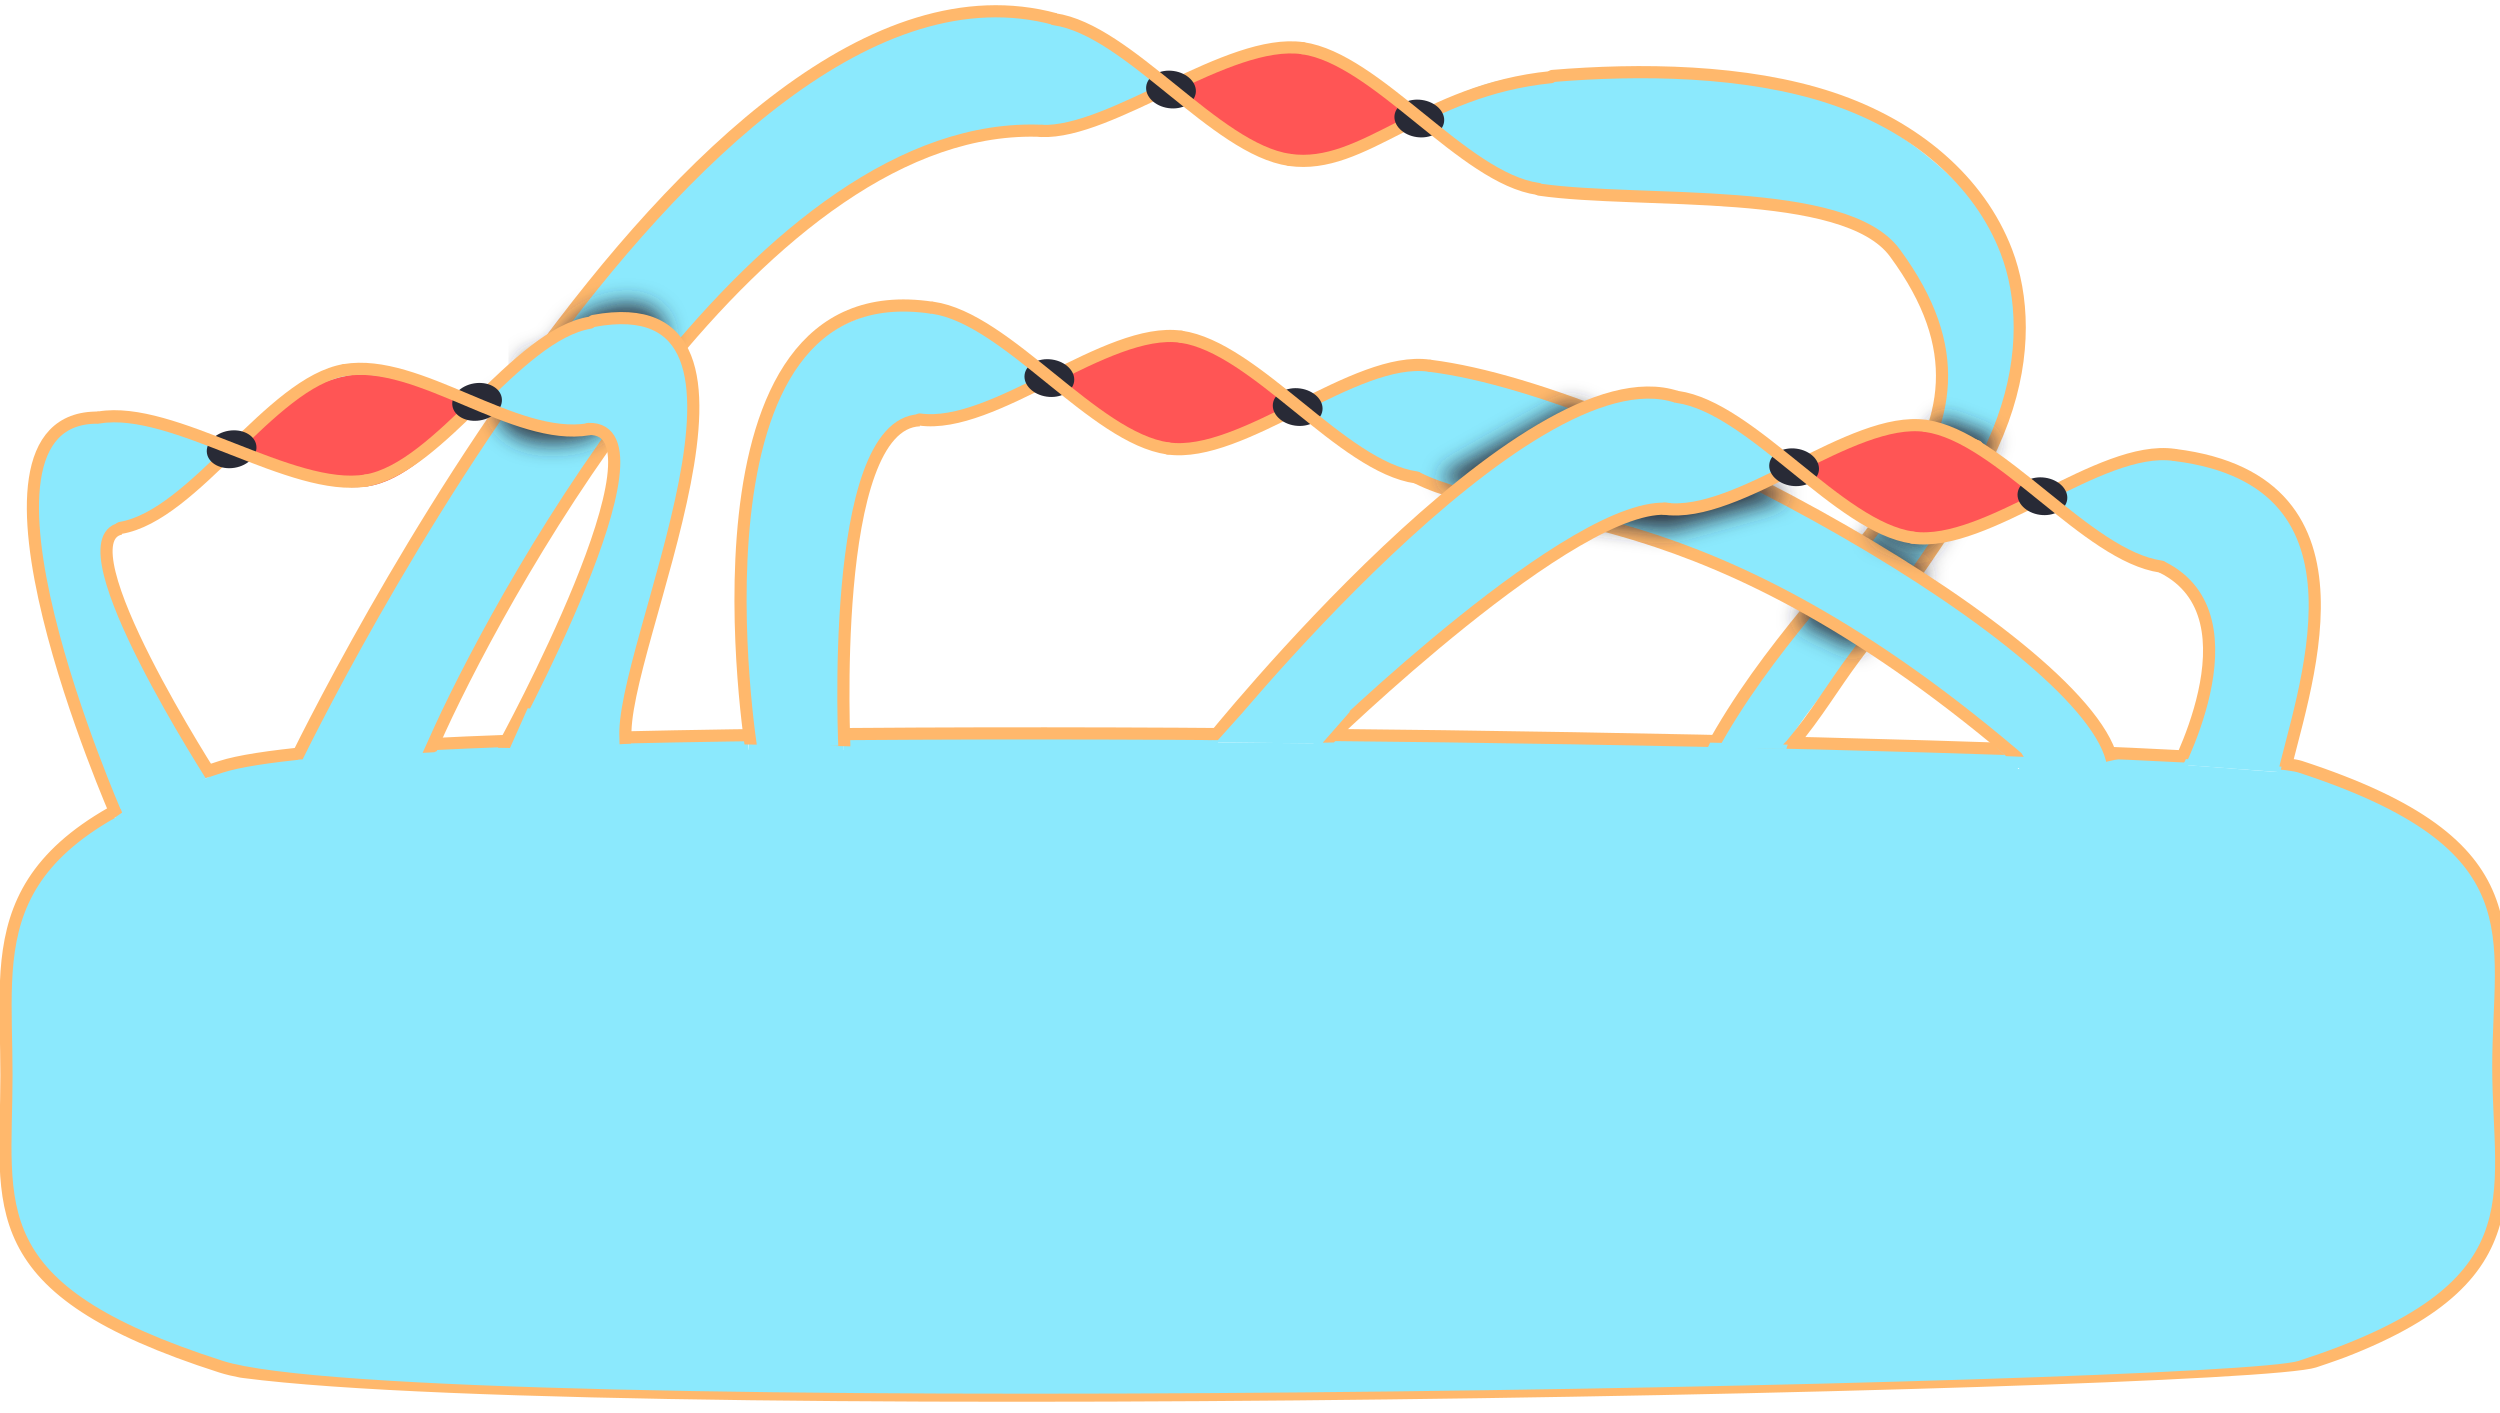
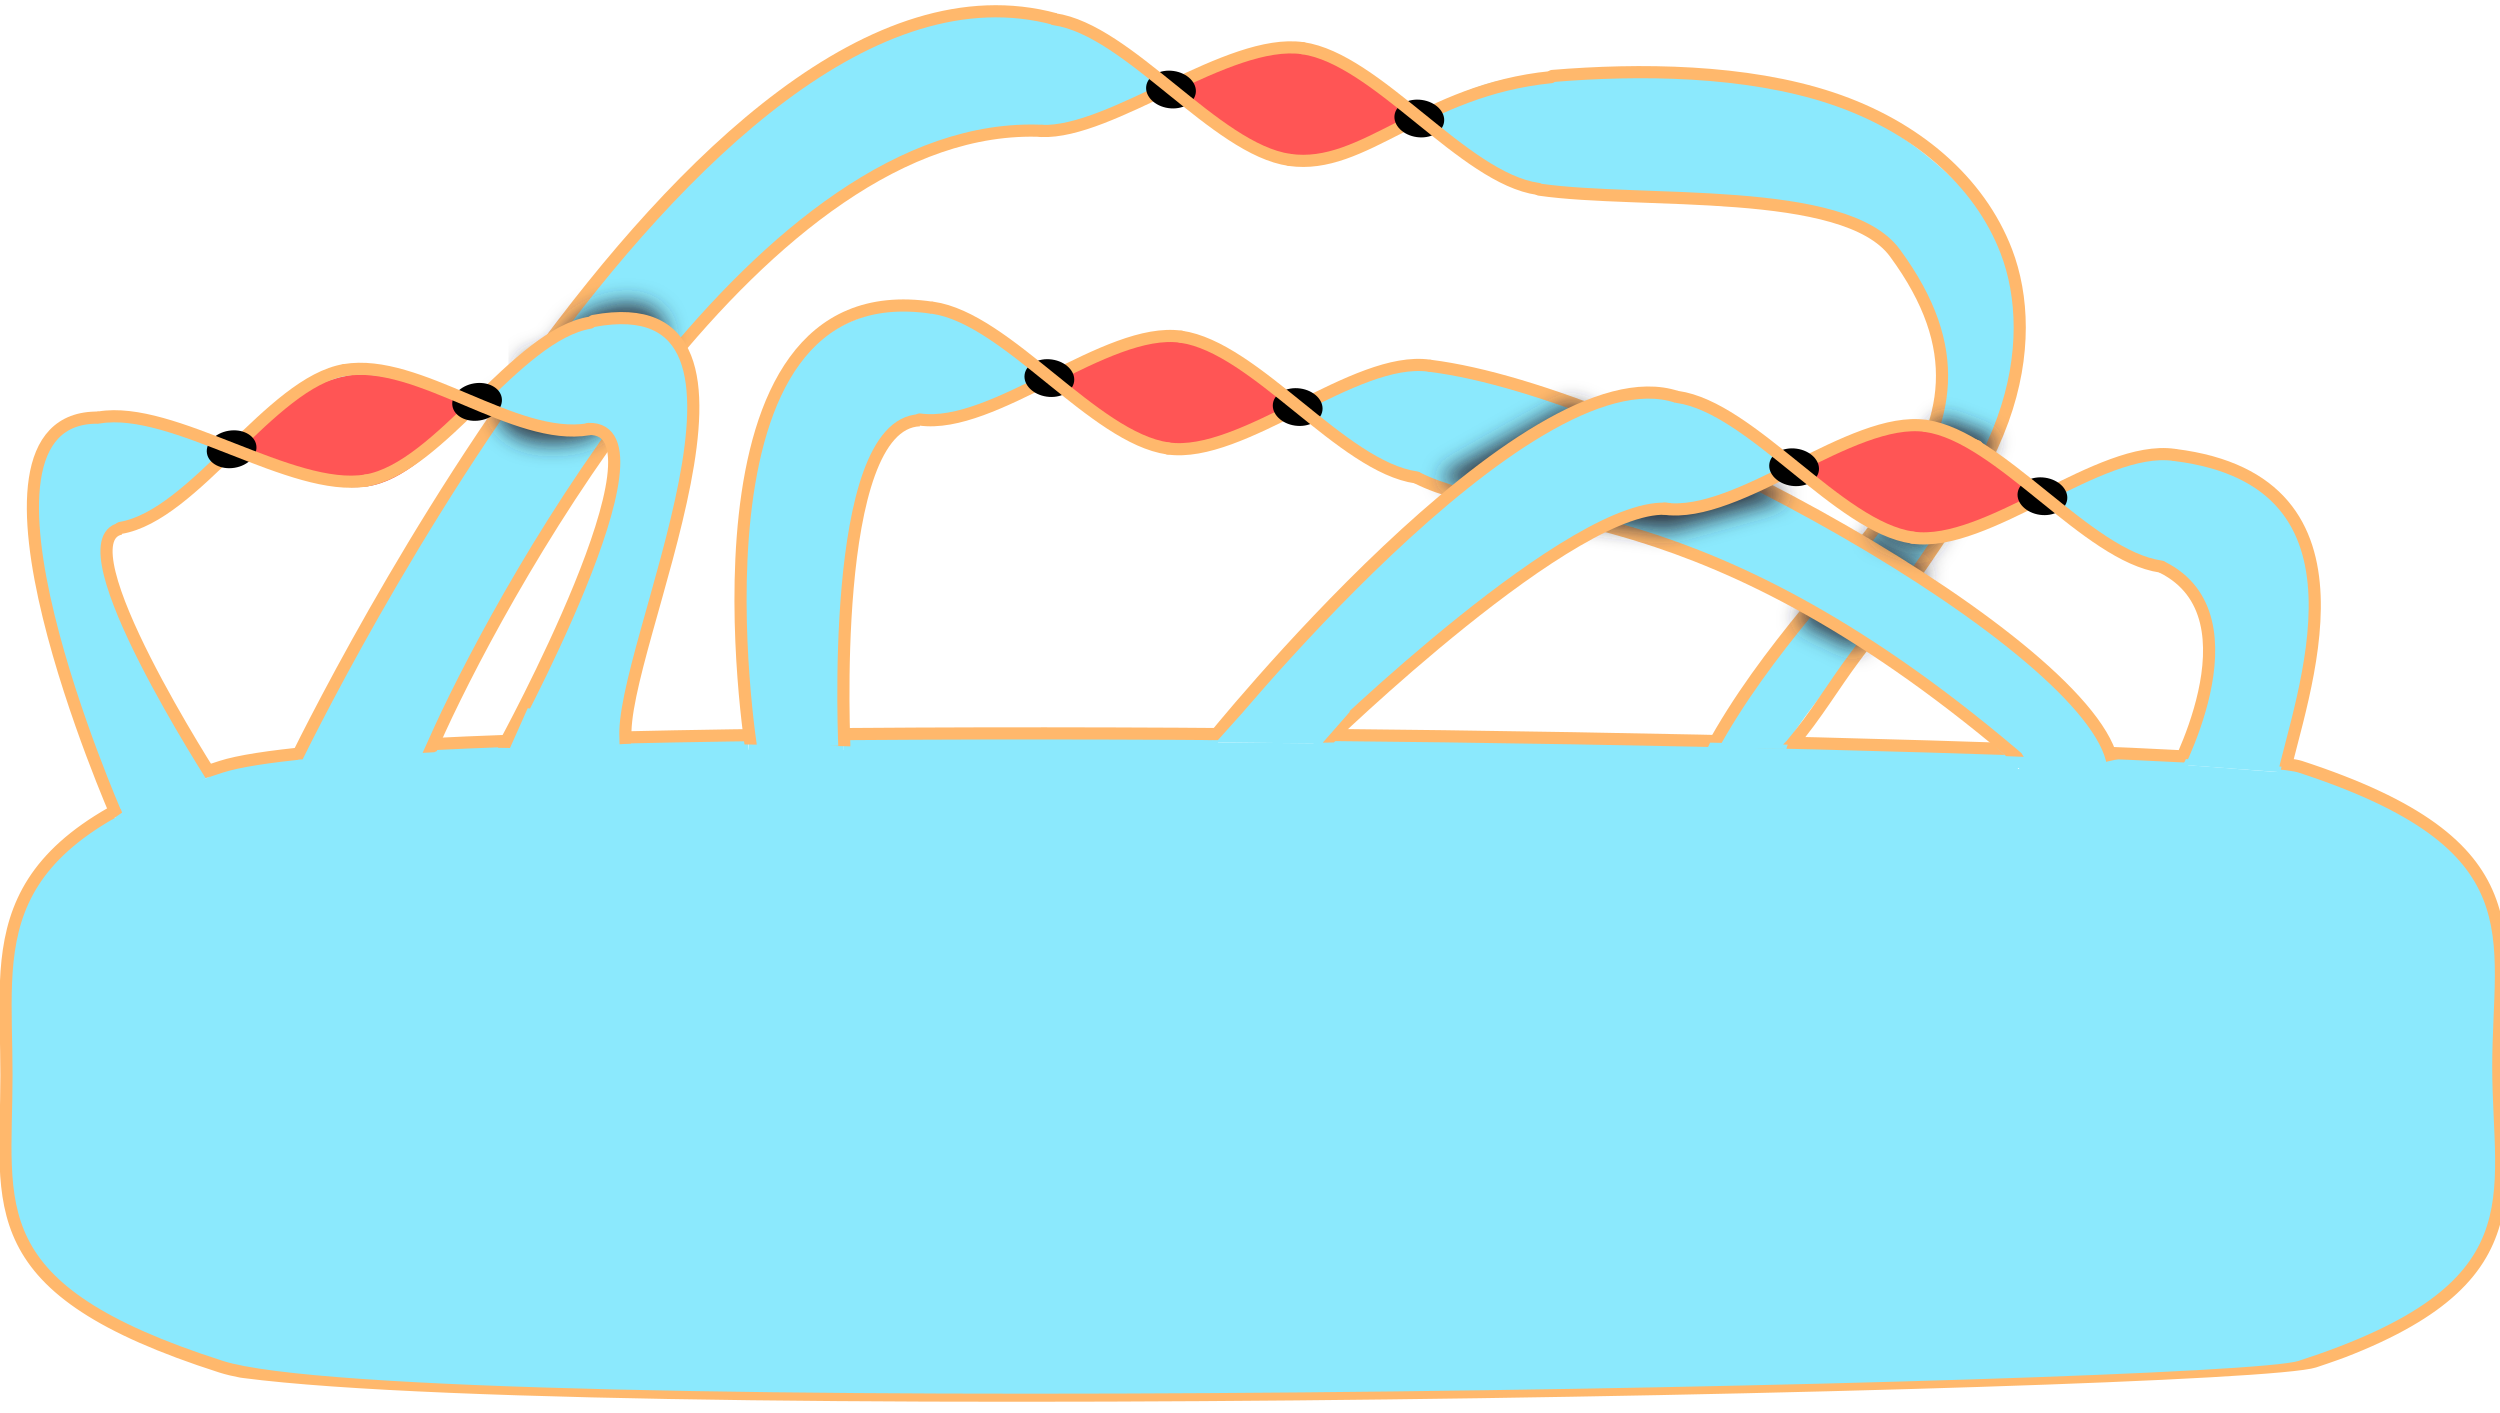
<svg xmlns="http://www.w3.org/2000/svg" xmlns:ns1="http://vectornator.io" stroke-miterlimit="10" style="fill-rule:nonzero;clip-rule:evenodd;stroke-linecap:round;stroke-linejoin:round;" version="1.1" viewBox="0 0 1000 565" xml:space="preserve">
  <defs>
    <filter color-interpolation-filters="sRGB" filterUnits="userSpaceOnUse" height="59.65" id="Filter" width="63.606" x="717.394" y="204.609">
      <feDropShadow dx="5.303" dy="-3.142" flood-color="#282a36" flood-opacity="0.9" in="SourceGraphic" result="Shadow" stdDeviation="4.253" />
    </filter>
    <filter color-interpolation-filters="sRGB" filterUnits="userSpaceOnUse" height="61.187" id="Filter_2" width="63.468" x="708.925" y="209.141">
      <feDropShadow dx="-3.91" dy="3.331" flood-color="#282a36" flood-opacity="0.9" in="SourceGraphic" result="Shadow" stdDeviation="4.253" />
    </filter>
    <filter color-interpolation-filters="sRGB" filterUnits="userSpaceOnUse" height="66.115" id="Filter_3" width="133.458" x="566.516" y="150.702">
      <feDropShadow dx="-8.754" dy="-3.473" flood-color="#282a36" flood-opacity="0.9" in="SourceGraphic" result="Shadow" stdDeviation="4.253" />
    </filter>
    <filter color-interpolation-filters="sRGB" filterUnits="userSpaceOnUse" height="61.494" id="Filter_4" width="140.14" x="583.765" y="161.641">
      <feDropShadow dx="21.199" dy="8.321" flood-color="#282a36" flood-opacity="0.9" in="SourceGraphic" result="Shadow" stdDeviation="4.253" />
    </filter>
    <filter color-interpolation-filters="sRGB" filterUnits="userSpaceOnUse" height="58.5" id="Filter_5" width="61.803" x="745.727" y="157.618">
      <feDropShadow dx="4.76" dy="-6.548" flood-color="#282a36" flood-opacity="0.9" in="SourceGraphic" result="Shadow" stdDeviation="3.825" />
    </filter>
    <filter color-interpolation-filters="sRGB" filterUnits="userSpaceOnUse" height="64.534" id="Filter_6" width="62.929" x="738.492" y="167.848">
      <feDropShadow dx="-3.275" dy="8.881" flood-color="#282a36" flood-opacity="0.9" in="SourceGraphic" result="Shadow" stdDeviation="4.596" />
    </filter>
    <filter color-interpolation-filters="sRGB" filterUnits="userSpaceOnUse" height="61.911" id="Filter_7" width="79.592" x="187.975" y="126.164">
      <feDropShadow dx="-3.599" dy="6.227" flood-color="#282a36" flood-opacity="0.9" in="SourceGraphic" result="Shadow" stdDeviation="4.253" />
    </filter>
    <filter color-interpolation-filters="sRGB" filterUnits="userSpaceOnUse" height="61.911" id="Filter_8" width="79.592" x="197.471" y="110.498">
      <feDropShadow dx="5.897" dy="-9.439" flood-color="#282a36" flood-opacity="0.9" in="SourceGraphic" result="Shadow" stdDeviation="4.253" />
    </filter>
  </defs>
  <clipPath id="ArtboardFrame_23">
    <rect height="565" width="1000" x="0" y="0" />
  </clipPath>
  <g clip-path="url(#ArtboardFrame_23)" id="Layer-2" ns1:layerName="Layer 2">
    <clipPath id="ClipPath">
      <path d="M-5.679 422.286C-15.153 363.362 37.474 311.285 37.474 311.285L45.76 327.155L83.383 310.902L78.058 296.807L118.787 287.625L120.831 303.677L171.345 300.115L168.703 278.82C168.703 278.82 191.356 277.174 199.154 276.846C200.742 276.779 204.834 298.678 204.834 298.678L249.862 297.561C249.862 297.561 246.081 274.988 248.472 274.906C263.067 274.407 296.126 270.461 296.126 270.461L299.539 299.946L337.362 300.005L337.57 269.565C337.57 269.565 353.166 268.682 359.529 268.609C362.861 268.571 362.623 284.723 362.623 284.723L398.935 281.774C398.935 281.774 396.726 259.835 400.675 259.782C425.344 259.452 524.899 250.675 524.899 250.675L487.128 296.984L525.289 297.32L573.919 261.068C573.919 261.068 595.041 261.391 614.401 263.249C617.987 263.593 615.054 271.098 615.054 271.098L646.601 278.125L656.058 262.654L830.002 267.735L807.085 307.592L841.203 308.434L855.691 274.478L881.535 279.622L875.166 306.071L910.953 308.826C910.953 308.826 920.279 281.823 920.742 281.976C1018.47 314.381 1007.47 367.842 1007.47 422.286C1007.47 476.963 1024.87 514.579 926.42 546.982C895.499 557.16 152.273 571.97 75.374 546.982C-24.326 514.585 3.796 481.21-5.679 422.286Z" />
    </clipPath>
    <g clip-path="url(#ClipPath)">
      <path d="M2.586 430.108C2.586 377.312-8.296 337.878 88.47 306.697C143.564 288.944 546.82 291.853 771.28 298.58C853.659 301.049 911.954 304.032 920.116 306.697C1015.61 337.882 999.321 374.304 999.321 426.697C999.321 479.315 1016.32 515.514 920.116 546.697C889.899 556.492 163.616 570.744 88.47 546.697C-8.957 515.52 2.586 483.113 2.586 430.108Z" class="fill-blue stroke-orange stroke-orange" fill="#8be9fd" fill-rule="nonzero" opacity="1" stroke="#ffb86c" stroke-linecap="round" stroke-linejoin="round" stroke-width="4.861" />
    </g>
  </g>
  <g clip-path="url(#ArtboardFrame_23)" id="Layer-8" ns1:layerName="Layer 8">
    <g opacity="1">
      <path d="M615.185 75.556C585.482 71.347 550.772 23.487 521.069 19.278L521.07 19.269C491.367 15.06 440.171 53.147 421.441 50.507C405.42 48.248 355.206 59.992 317.777 91.064C240.8 154.968 173.796 282.107 170.386 304.488C169.656 309.275 116.4 309.659 116.4 309.659C116.4 309.659 195.346 151.015 282.961 61.349C333.117 10.018 399.688 0.407 421.532 7.688C457.539 19.691 421.743 7.688 421.743 7.688C446.348 11.175 474.388 44.614 500.172 58.383C505.515 61.236 510.76 63.244 515.859 63.967L515.858 63.975C545.561 68.184 580.787 25.92 620.787 30.92C651.492 34.758 727.127 10.182 790.776 81.424C856.806 155.329 719.316 277.336 714.547 299.594C714.547 299.594 682.938 299.465 683.133 299.022C707.464 243.723 817.163 170.948 759.664 102.374C731.034 68.228 629.02 82.487 615.723 75.838" class="fill-blue" fill="#8be9fd" fill-rule="nonzero" opacity="1" stroke="none" />
      <clipPath id="ClipPath_2">
        <path d="M472.635 44.315C472.635 17.579 493.626-4.094 519.519-4.094C545.412-4.094 566.402 17.579 566.402 44.315C566.402 71.051 545.412 92.724 519.519 92.724C493.626 92.724 472.635 71.051 472.635 44.315Z" />
      </clipPath>
      <g clip-path="url(#ClipPath_2)">
        <path d="M615.185 75.556C585.482 71.347 550.772 23.487 521.069 19.278L521.07 19.269C479.068 15.591 464.341 52.136 416.532 52.688C391.533 52.977 416.532 152.688 416.532 152.688L376.532 152.688C376.532 152.688 361.532-12.312 421.532 7.688C457.539 19.691 421.743 7.688 421.743 7.688C446.348 11.175 474.388 44.614 500.172 58.383C505.515 61.236 510.76 63.244 515.859 63.967L515.858 63.975C545.561 68.184 580.787 25.92 620.787 30.92C705.131 41.463 672.195 121.445 664.695 156.445L624.122 155.094C624.122 155.094 655.723 95.838 615.723 75.838" class="fill-red" fill="#ff5555" fill-rule="nonzero" opacity="1" stroke="none" />
      </g>
    </g>
    <g opacity="1">
      <path d="M416.532 52.386C444.614 53.516 491.367 15.06 521.07 19.269" fill="none" opacity="1" class="stroke-orange stroke-orange" stroke="#ffb86c" stroke-linecap="round" stroke-linejoin="round" stroke-width="4.861" />
-       <path d="M458.497 34.415C459.079 30.314 463.983 27.618 469.451 28.392C474.919 29.167 478.881 33.12 478.3 37.221C477.719 41.322 472.815 44.019 467.346 43.244C461.878 42.469 457.916 38.517 458.497 34.415Z" fill="#282a36" fill-rule="nonzero" opacity="1" stroke="none" />
+       <path d="M458.497 34.415C459.079 30.314 463.983 27.618 469.451 28.392C474.919 29.167 478.881 33.12 478.3 37.221C477.719 41.322 472.815 44.019 467.346 43.244C461.878 42.469 457.916 38.517 458.497 34.415Z" class="fill-background" fill-rule="nonzero" opacity="1" stroke="none" />
      <path d="M515.859 63.967C486.155 59.758 451.446 11.897 421.743 7.688" fill="none" opacity="1" class="stroke-orange stroke-orange" stroke="#ffb86c" stroke-linecap="round" stroke-linejoin="round" stroke-width="4.861" />
      <path d="M515.858 63.975C545.561 68.184 569.021 36.033 620.396 30.859" fill="none" opacity="1" class="stroke-orange stroke-orange" stroke="#ffb86c" stroke-linecap="round" stroke-linejoin="round" stroke-width="4.861" />
-       <path d="M557.824 46.005C558.405 41.904 563.309 39.207 568.777 39.982C574.245 40.757 578.207 44.71 577.626 48.811C577.045 52.912 572.141 55.609 566.672 54.834C561.204 54.059 557.242 50.106 557.824 46.005Z" fill="#282a36" fill-rule="nonzero" opacity="1" stroke="none" />
+       <path d="M557.824 46.005C558.405 41.904 563.309 39.207 568.777 39.982C574.245 40.757 578.207 44.71 577.626 48.811C577.045 52.912 572.141 55.609 566.672 54.834C561.204 54.059 557.242 50.106 557.824 46.005Z" class="fill-background" fill-rule="nonzero" opacity="1" stroke="none" />
      <path d="M615.185 75.556C585.482 71.347 550.772 23.487 521.069 19.278" fill="none" opacity="1" class="stroke-orange stroke-orange" stroke="#ffb86c" stroke-linecap="round" stroke-linejoin="round" stroke-width="4.861" />
      <clipPath id="ClipPath_3">
        <path d="M4.848-28.012L978.159 21.076L961.053 310.555L739.32 298.859C739.32 298.859 691.63 295.903 554.304 295.772C509.412 295.73 456.177 294.599 403.406 294.116C385.829 293.955 357.533 294.817 340.676 295.671C274.784 299.009 191.541 292.417 191.541 292.417L173.697 300.9L119.603 303.829L89.935 297.667L7.71 330.248L4.848-28.012Z" />
      </clipPath>
      <g clip-path="url(#ClipPath_3)">
        <path d="M422.158 7.667C276.994-31.707 115.198 310.162 115.198 310.162L169.524 306.155C169.524 306.155 171.809 300.743 176.071 291.489C203.142 232.706 304.983 46.971 417.237 52.356" fill="none" opacity="1" class="stroke-orange stroke-orange" stroke="#ffb86c" stroke-linecap="butt" stroke-linejoin="round" stroke-width="4.861" />
        <path d="M615.759 75.857C656.519 81.726 737.926 73.901 757.957 101.165C814.788 178.517 729.279 216.81 684.177 300.232C645.93 370.975 716.389 298.059 716.389 298.059C726.669 285.892 733.369 274.27 741.88 262.905C769.303 226.284 791.135 195.647 801.169 167.848C810.553 141.846 809.26 118.101 802.543 100.564C791.718 72.302 766.127 50.448 732.735 39.307C698.25 27.8 655.579 27.517 620.934 30.386" fill="none" opacity="1" class="stroke-orange stroke-orange" stroke="#ffb86c" stroke-linecap="round" stroke-linejoin="round" stroke-width="4.861" />
      </g>
    </g>
  </g>
  <g clip-path="url(#ArtboardFrame_23)" id="Layer-3" ns1:layerName="Layer 3">
    <path d="M743.811 220.815L725.155 241.088L748.304 254.337L762.633 232.486L743.811 220.815Z" class="fill-red stroke-orange stroke-orange" fill="#ff5555" fill-rule="nonzero" filter="url(#Filter)" stroke="#ffb86c" stroke-linecap="butt" stroke-linejoin="round" stroke-width="4.861" ns1:shadowAngle="-0.534885" ns1:shadowColor="#282a36" ns1:shadowOffset="6.16438" ns1:shadowOpacity="0.9" ns1:shadowRadius="8.50685" />
    <path d="M744.934 218.873L725.899 244.228L746.366 253.933L763.238 231.285L744.934 218.873Z" class="fill-red stroke-orange stroke-orange" fill="#ff5555" fill-rule="nonzero" filter="url(#Filter_2)" stroke="#ffb86c" stroke-linecap="butt" stroke-linejoin="round" stroke-width="4.861" ns1:shadowAngle="2.43597" ns1:shadowColor="#282a36" ns1:shadowOffset="5.13699" ns1:shadowOpacity="0.9" ns1:shadowRadius="8.50685" />
    <g opacity="1">
      <path d="M568.868 190.134C539.165 185.925 504.456 138.064 474.752 133.856L474.753 133.847C445.05 129.638 420.206 164.259 370.215 167.266C347.833 168.612 336.285 204.395 337.494 304.161C337.528 306.928 299.862 302.815 299.771 301.788C289.104 180.668 303.285 122.304 375.215 122.266C413.17 122.246 375.426 122.266 375.426 122.266C400.031 125.752 428.071 159.192 453.855 172.96C459.198 175.813 464.444 177.822 469.542 178.544L469.541 178.553C499.244 182.762 534.47 140.497 574.47 145.497C658.814 156.04 850.474 273.702 845.774 308.553C845.774 308.553 869.062 368.579 815.861 315.516C695.25 195.218 609.406 210.416 569.406 190.416" class="fill-blue" fill="#8be9fd" fill-rule="nonzero" opacity="1" stroke="none" />
      <clipPath id="ClipPath_4">
        <path d="M426.318 158.893C426.318 132.157 447.309 110.483 473.202 110.483C499.095 110.483 520.086 132.157 520.086 158.893C520.086 185.628 499.095 207.302 473.202 207.302C447.309 207.302 426.318 185.628 426.318 158.893Z" />
      </clipPath>
      <g clip-path="url(#ClipPath_4)">
        <path d="M568.868 190.134C539.165 185.925 504.456 138.064 474.752 133.856L474.753 133.847C432.751 130.168 418.024 166.714 370.215 167.266C345.217 167.555 370.215 267.266 370.215 267.266L330.215 267.266C330.215 267.266 315.215 102.266 375.215 122.266C411.223 134.268 375.426 122.266 375.426 122.266C400.031 125.752 428.071 159.192 453.855 172.96C459.198 175.813 464.444 177.822 469.542 178.544L469.541 178.553C499.244 182.762 534.47 140.497 574.47 145.497C658.814 156.04 625.878 236.023 618.378 271.023L577.805 269.671C577.805 269.671 609.406 210.416 569.406 190.416" class="fill-red" fill="#ff5555" fill-rule="nonzero" opacity="1" stroke="none" />
      </g>
    </g>
    <g opacity="1">
      <path d="M367.877 167.8C397.581 172.008 442.713 130.474 472.416 134.683" fill="none" opacity="1" class="stroke-orange stroke-orange" stroke="#ffb86c" stroke-linecap="round" stroke-linejoin="round" stroke-width="4.861" />
-       <path d="M409.843 149.829C410.424 145.728 415.328 143.032 420.797 143.806C426.265 144.581 430.227 148.534 429.646 152.635C429.064 156.736 424.16 159.433 418.692 158.658C413.224 157.883 409.262 153.93 409.843 149.829Z" fill="#282a36" fill-rule="nonzero" opacity="1" stroke="none" />
+       <path d="M409.843 149.829C410.424 145.728 415.328 143.032 420.797 143.806C426.265 144.581 430.227 148.534 429.646 152.635C429.064 156.736 424.16 159.433 418.692 158.658C413.224 157.883 409.262 153.93 409.843 149.829Z" class="fill-background" fill-rule="nonzero" opacity="1" stroke="none" />
      <path d="M467.205 179.38C437.501 175.172 402.792 127.311 373.089 123.102" fill="none" opacity="1" class="stroke-orange stroke-orange" stroke="#ffb86c" stroke-linecap="round" stroke-linejoin="round" stroke-width="4.861" />
      <path d="M467.204 179.389C496.907 183.598 542.039 142.064 571.742 146.273" fill="none" opacity="1" class="stroke-orange stroke-orange" stroke="#ffb86c" stroke-linecap="round" stroke-linejoin="round" stroke-width="4.861" />
-       <path d="M509.169 161.419C509.751 157.318 514.655 154.621 520.123 155.396C525.591 156.171 529.553 160.124 528.972 164.225C528.391 168.326 523.487 171.022 518.018 170.248C512.55 169.473 508.588 165.52 509.169 161.419Z" fill="#282a36" fill-rule="nonzero" opacity="1" stroke="none" />
+       <path d="M509.169 161.419C509.751 157.318 514.655 154.621 520.123 155.396C525.591 156.171 529.553 160.124 528.972 164.225C528.391 168.326 523.487 171.022 518.018 170.248C512.55 169.473 508.588 165.52 509.169 161.419Z" class="fill-background" fill-rule="nonzero" opacity="1" stroke="none" />
      <path d="M566.531 190.97C536.827 186.761 502.118 138.901 472.415 134.692" fill="none" opacity="1" class="stroke-orange stroke-orange" stroke="#ffb86c" stroke-linecap="round" stroke-linejoin="round" stroke-width="4.861" />
      <clipPath id="ClipPath_5">
        <path d="M-294.128-14.596L680.262-14.596L841.578 280.651L847.271 303.641L840.078 305.25L834.435 295.035L797.127 283.378L809.505 302.741L340.401 284.268L340.131 298.546C340.131 298.546 299.449 297.482 253.184 297.438C115.859 297.308-106.356 256.745-106.356 256.745L-207.962 261.995L-290.188 294.576L-294.128-14.596Z" />
      </clipPath>
      <g clip-path="url(#ClipPath_5)">
        <path d="M372.877 123.102C269.216 107.426 300.704 300.928 300.704 300.928L337.836 300.748C337.836 300.748 331.104 169.486 367.877 168.102" fill="none" opacity="1" class="stroke-orange stroke-orange" stroke="#ffb86c" stroke-linecap="butt" stroke-linejoin="round" stroke-width="4.861" />
        <path d="M567.069 191.252C607.069 211.252 680.607 193.591 811.342 306.837C868.138 356.035 845.175 305.836 845.175 305.836C837.835 258.766 656.477 156.877 572.133 146.334" fill="none" opacity="1" class="stroke-orange stroke-orange" stroke="#ffb86c" stroke-linecap="round" stroke-linejoin="round" stroke-width="4.861" />
      </g>
    </g>
  </g>
  <g id="Layer-9" ns1:layerName="Layer 9">
    <g opacity="1">
      <path d="M636.999 167.239L588.334 194.633L641.183 207.226L695.664 194.678L636.999 167.239Z" class="fill-red stroke-orange stroke-orange" fill="#ff5555" fill-rule="nonzero" filter="url(#Filter_3)" stroke="#ffb86c" stroke-linecap="butt" stroke-linejoin="round" stroke-width="4.861" ns1:shadowAngle="3.51928" ns1:shadowColor="#282a36" ns1:shadowOffset="9.41781" ns1:shadowOpacity="0.9" ns1:shadowRadius="8.50685" />
      <path d="M638.709 166.384L586.196 195.061L645.821 201.75L689.642 189.71L638.709 166.384Z" class="fill-red stroke-orange stroke-orange" fill="#ff5555" fill-rule="nonzero" filter="url(#Filter_4)" stroke="#ffb86c" stroke-linecap="butt" stroke-linejoin="round" stroke-width="4.861" ns1:shadowAngle="0.374036" ns1:shadowColor="#282a36" ns1:shadowOffset="22.774" ns1:shadowOpacity="0.9" ns1:shadowRadius="8.50685" />
    </g>
    <g opacity="1">
      <path d="M772.349 176.16L752.96 203.997L771.746 210.672L790.776 183.08L772.349 176.16Z" class="fill-blue stroke-orange stroke-orange" fill="#8be9fd" fill-rule="nonzero" filter="url(#Filter_5)" stroke="#ffb86c" stroke-linecap="butt" stroke-linejoin="round" stroke-width="4.861" ns1:shadowAngle="-0.942214" ns1:shadowColor="#282a36" ns1:shadowOffset="8.09589" ns1:shadowOpacity="0.9" ns1:shadowRadius="7.65068" />
      <path d="M772.894 172.887L755.688 203.725L772.291 209.581L790.776 178.444L772.894 172.887Z" class="fill-blue stroke-orange stroke-orange" fill="#8be9fd" fill-rule="nonzero" filter="url(#Filter_6)" stroke="#ffb86c" stroke-linecap="butt" stroke-linejoin="round" stroke-width="4.861" ns1:shadowAngle="1.92412" ns1:shadowColor="#282a36" ns1:shadowOffset="9.46575" ns1:shadowOpacity="0.9" ns1:shadowRadius="9.19178" />
      <path d="M864.428 226.642C834.725 222.434 800.016 174.573 770.312 170.364L770.313 170.355C740.61 166.147 715.766 200.768 665.775 203.774C655.542 204.39 628.31 216.525 602.832 235.02C572.583 256.977 543.732 286.376 533.654 294.681C531.519 296.441 530.344 297.421 530.344 297.421L484.289 296.917C484.289 296.917 610.775 138.774 670.775 158.774C706.783 170.777 670.986 158.774 670.986 158.774C695.591 162.261 723.631 195.7 749.415 209.469C754.758 212.322 760.004 214.33 765.102 215.053L765.101 215.061C794.804 219.27 830.03 177.006 870.03 182.006C954.374 192.549 919.613 273.893 912.113 308.893L873.202 305.959C873.202 305.959 904.966 246.925 864.966 226.925" class="fill-blue" fill="#8be9fd" fill-rule="nonzero" opacity="1" stroke="none" />
      <clipPath id="ClipPath_6">
        <path d="M721.878 195.401C721.878 168.666 742.869 146.992 768.762 146.992C794.655 146.992 815.646 168.666 815.646 195.401C815.646 222.137 794.655 243.81 768.762 243.81C742.869 243.81 721.878 222.137 721.878 195.401Z" />
      </clipPath>
      <g clip-path="url(#ClipPath_6)">
        <path d="M864.428 226.642C834.725 222.434 800.016 174.573 770.312 170.364L770.313 170.355C728.311 166.677 713.584 203.222 665.775 203.774C640.776 204.063 665.775 303.774 665.775 303.774L625.775 303.774C625.775 303.774 610.775 138.774 670.775 158.774C706.783 170.777 670.986 158.774 670.986 158.774C695.591 162.261 723.631 195.7 749.415 209.469C754.758 212.322 760.004 214.33 765.102 215.053L765.101 215.061C794.804 219.27 830.03 177.006 870.03 182.006C954.374 192.549 921.438 272.531 913.938 307.531L873.365 306.18C873.365 306.18 904.966 246.925 864.966 226.925" class="fill-red" fill="#ff5555" fill-rule="nonzero" opacity="1" stroke="none" />
      </g>
    </g>
    <g opacity="1">
      <path d="M665.775 203.472C695.478 207.681 740.61 166.147 770.313 170.355" fill="none" opacity="1" class="stroke-orange stroke-orange" stroke="#ffb86c" stroke-linecap="round" stroke-linejoin="round" stroke-width="4.861" />
-       <path d="M707.741 185.501C708.322 181.4 713.226 178.704 718.694 179.479C724.162 180.253 728.124 184.206 727.543 188.307C726.962 192.408 722.058 195.105 716.59 194.33C711.121 193.555 707.16 189.603 707.741 185.501Z" fill="#282a36" fill-rule="nonzero" opacity="1" stroke="none" />
+       <path d="M707.741 185.501C708.322 181.4 713.226 178.704 718.694 179.479C724.162 180.253 728.124 184.206 727.543 188.307C726.962 192.408 722.058 195.105 716.59 194.33C711.121 193.555 707.16 189.603 707.741 185.501Z" class="fill-background" fill-rule="nonzero" opacity="1" stroke="none" />
      <path d="M765.102 215.053C735.399 210.844 700.69 162.983 670.986 158.774" fill="none" opacity="1" class="stroke-orange stroke-orange" stroke="#ffb86c" stroke-linecap="round" stroke-linejoin="round" stroke-width="4.861" />
      <path d="M765.101 215.061C794.804 219.27 839.936 177.736 869.64 181.945" fill="none" opacity="1" class="stroke-orange stroke-orange" stroke="#ffb86c" stroke-linecap="round" stroke-linejoin="round" stroke-width="4.861" />
-       <path d="M807.067 197.091C807.648 192.99 812.552 190.293 818.02 191.068C823.488 191.843 827.45 195.796 826.869 199.897C826.288 203.998 821.384 206.695 815.916 205.92C810.447 205.145 806.486 201.192 807.067 197.091Z" fill="#282a36" fill-rule="nonzero" opacity="1" stroke="none" />
+       <path d="M807.067 197.091C807.648 192.99 812.552 190.293 818.02 191.068C823.488 191.843 827.45 195.796 826.869 199.897C826.288 203.998 821.384 206.695 815.916 205.92C810.447 205.145 806.486 201.192 807.067 197.091Z" class="fill-background" fill-rule="nonzero" opacity="1" stroke="none" />
      <path d="M864.428 226.642C834.725 222.434 800.016 174.573 770.312 170.364" fill="none" opacity="1" class="stroke-orange stroke-orange" stroke="#ffb86c" stroke-linecap="round" stroke-linejoin="round" stroke-width="4.861" />
      <clipPath id="ClipPath_7">
        <path d="M3.769 21.076L978.159 21.076L961.053 310.555L740.843 292.94L529.106 297.071L540.063 284.569L496.577 285.548L487.157 296.062L191.541 292.417L89.935 297.667L7.71 330.248L3.769 21.076Z" />
      </clipPath>
      <g clip-path="url(#ClipPath_7)">
        <path d="M670.775 158.774C610.775 138.774 484.002 296.858 484.002 296.858L529.623 297.373C529.623 297.373 630.774 198.851 668.149 203.643" fill="none" opacity="1" class="stroke-orange stroke-orange" stroke="#ffb86c" stroke-linecap="butt" stroke-linejoin="round" stroke-width="4.861" />
        <path d="M864.966 226.925C904.966 246.925 868.31 312.282 868.31 312.282L912.747 312.967C920.247 277.967 954.374 192.549 870.03 182.006" fill="none" opacity="1" class="stroke-orange stroke-orange" stroke="#ffb86c" stroke-linecap="round" stroke-linejoin="round" stroke-width="4.861" />
      </g>
    </g>
  </g>
  <g clip-path="url(#ArtboardFrame_23)" id="Layer-10" ns1:layerName="Layer 10">
    <g opacity="1">
      <path d="M224.603 144.857C229.233 136.969 251.495 130.63 255.101 140.624C258.706 150.618 242.262 160.558 238.375 163.798C235.929 165.836 213.696 169.661 208.262 160.086C203.577 151.831 214.228 162.529 224.603 144.857Z" class="fill-blue stroke-orange stroke-orange" fill="#8be9fd" fill-rule="nonzero" filter="url(#Filter_7)" stroke="#ffb86c" stroke-linecap="butt" stroke-linejoin="round" stroke-width="9.836" ns1:shadowAngle="2.09486" ns1:shadowColor="#282a36" ns1:shadowOffset="7.19178" ns1:shadowOpacity="0.9" ns1:shadowRadius="8.50685" />
      <path d="M224.603 144.857C229.233 136.969 251.495 130.63 255.101 140.624C258.706 150.618 242.262 160.558 238.375 163.798C235.929 165.836 213.696 169.661 208.262 160.086C203.577 151.831 214.228 162.529 224.603 144.857Z" class="fill-blue stroke-orange stroke-orange" fill="#8be9fd" fill-rule="nonzero" filter="url(#Filter_8)" stroke="#ffb86c" stroke-linecap="butt" stroke-linejoin="round" stroke-width="9.836" ns1:shadowAngle="-1.01235" ns1:shadowColor="#282a36" ns1:shadowOffset="11.1301" ns1:shadowOpacity="0.9" ns1:shadowRadius="8.50685" />
      <path d="M227.466 170.969C194.64 166.316 169.228 145.998 139.517 150.157L139.516 150.148C109.805 154.306 95.489 194.443 48.273 211.139C27.134 218.615 84.377 310.282 84.377 310.282L47.852 330.858C47.852 330.858-22.54 163.858 40.65 166.509C78.573 168.1 40.853 166.45 40.853 166.45C65.464 163.006 101.649 187.4 130.233 193.512C136.156 194.778 141.752 195.26 146.852 194.546L146.853 194.555C176.564 190.396 200.792 133.401 240.617 127.159C324.592 113.997 240.169 272.292 250.47 299.431C250.47 299.431 187.75 330.638 201.756 301.143C262.172 173.912 251.798 174.418 227.466 170.969Z" class="fill-blue" fill="#8be9fd" fill-rule="nonzero" opacity="1" stroke="none" />
      <clipPath id="ClipPath_8">
        <path d="M96.158 191.909C88.774 166.213 106.686 135.273 131.572 128.122C156.458 120.97 182.618 136.004 190.002 161.699C197.386 187.395 183.198 214.023 158.312 221.174C133.426 228.326 103.542 217.604 96.158 191.909Z" />
      </clipPath>
      <g clip-path="url(#ClipPath_8)">
        <path d="M245.515 178.252C215.805 182.411 169.228 145.998 139.517 150.157L139.516 150.148C98.131 158.213 94.07 197.404 48.273 211.139C24.327 218.321 75.892 307.25 75.892 307.25L37.448 318.297C37.448 318.297-22.54 163.858 40.65 166.509C78.573 168.1 40.853 166.45 40.853 166.45C65.464 163.006 101.649 187.4 130.233 193.512C136.156 194.778 141.752 195.26 146.852 194.546L146.853 194.555C176.564 190.396 198.747 140.047 238.572 133.805C322.547 120.643 312.982 206.611 315.44 242.321L276.072 252.227C276.072 252.227 290.078 186.549 246.111 178.375" class="fill-red" fill="#ff5555" fill-rule="nonzero" opacity="1" stroke="none" />
        <path d="M225.232 130.899L196.894 167.839L239.907 171.888L269.003 133.936L225.232 130.899Z" fill="none" opacity="1" class="stroke-orange stroke-orange" stroke="#ffb86c" stroke-linecap="butt" stroke-linejoin="round" stroke-width="4.861" />
      </g>
    </g>
    <g opacity="1">
      <path d="M48.208 211.169C77.795 206.209 108.273 152.982 137.86 148.022" fill="none" opacity="1" class="stroke-orange stroke-orange" stroke="#ffb86c" stroke-linecap="round" stroke-linejoin="round" stroke-width="4.861" />
-       <path d="M82.785 181.361C82.1 177.276 85.961 173.224 91.407 172.311C96.854 171.398 101.825 173.969 102.51 178.055C103.195 182.14 99.334 186.192 93.888 187.105C88.441 188.018 83.47 185.447 82.785 181.361Z" fill="#282a36" fill-rule="nonzero" opacity="1" stroke="none" />
+       <path d="M82.785 181.361C82.1 177.276 85.961 173.224 91.407 172.311C96.854 171.398 101.825 173.969 102.51 178.055C103.195 182.14 99.334 186.192 93.888 187.105C88.441 188.018 83.47 185.447 82.785 181.361Z" class="fill-background" fill-rule="nonzero" opacity="1" stroke="none" />
      <path d="M146.393 192.205C116.806 197.165 69.261 162.025 39.674 166.985" fill="none" opacity="1" class="stroke-orange stroke-orange" stroke="#ffb86c" stroke-linecap="round" stroke-linejoin="round" stroke-width="4.861" />
      <path d="M146.395 192.214C175.982 187.253 206.46 134.027 236.047 129.066" fill="none" opacity="1" class="stroke-orange stroke-orange" stroke="#ffb86c" stroke-linecap="round" stroke-linejoin="round" stroke-width="4.861" />
-       <path d="M180.972 162.406C180.287 158.321 184.148 154.269 189.595 153.356C195.041 152.443 200.012 155.014 200.697 159.099C201.382 163.184 197.521 167.236 192.075 168.149C186.628 169.063 181.657 166.491 180.972 162.406Z" fill="#282a36" fill-rule="nonzero" opacity="1" stroke="none" />
+       <path d="M180.972 162.406C180.287 158.321 184.148 154.269 189.595 153.356C195.041 152.443 200.012 155.014 200.697 159.099C201.382 163.184 197.521 167.236 192.075 168.149C186.628 169.063 181.657 166.491 180.972 162.406Z" class="fill-background" fill-rule="nonzero" opacity="1" stroke="none" />
      <path d="M235.378 171.716C205.791 176.676 167.448 143.07 137.861 148.03" fill="none" opacity="1" class="stroke-orange stroke-orange" stroke="#ffb86c" stroke-linecap="round" stroke-linejoin="round" stroke-width="4.861" />
      <clipPath id="ClipPath_9">
        <path d="M-637.969 237.266L357.782 4.202L252.343 297.433L247.819 297.708L247.554 286.881L211.08 283.301L203.992 299.201L197.085 299.06L146.795 273.781C146.795 273.781 87.387 309.46 83.377 310.846C71.69 314.884 45.483 316.219 45.483 316.219L48.85 325.033L42.215 329.566L-377.004 439.212L-472.278 474.908L-540.821 530.805L-637.969 237.266Z" />
      </clipPath>
      <g clip-path="url(#ClipPath_9)">
        <path d="M39.473 167.049C-23.766 166.108 46.869 326.682 46.869 326.682L86.142 312.846C86.142 312.846 23.834 216.6 48.3 211.457" fill="none" opacity="1" class="stroke-orange stroke-orange" stroke="#ffb86c" stroke-linecap="butt" stroke-linejoin="round" stroke-width="4.861" />
        <path d="M235.449 171.58C271.281 170.623 201.554 298.194 201.554 298.194L250.256 296.16C246.833 260.53 320.985 112.941 237.397 128.369" fill="none" opacity="1" class="stroke-orange stroke-orange" stroke="#ffb86c" stroke-linecap="round" stroke-linejoin="round" stroke-width="4.861" />
      </g>
    </g>
  </g>
</svg>
